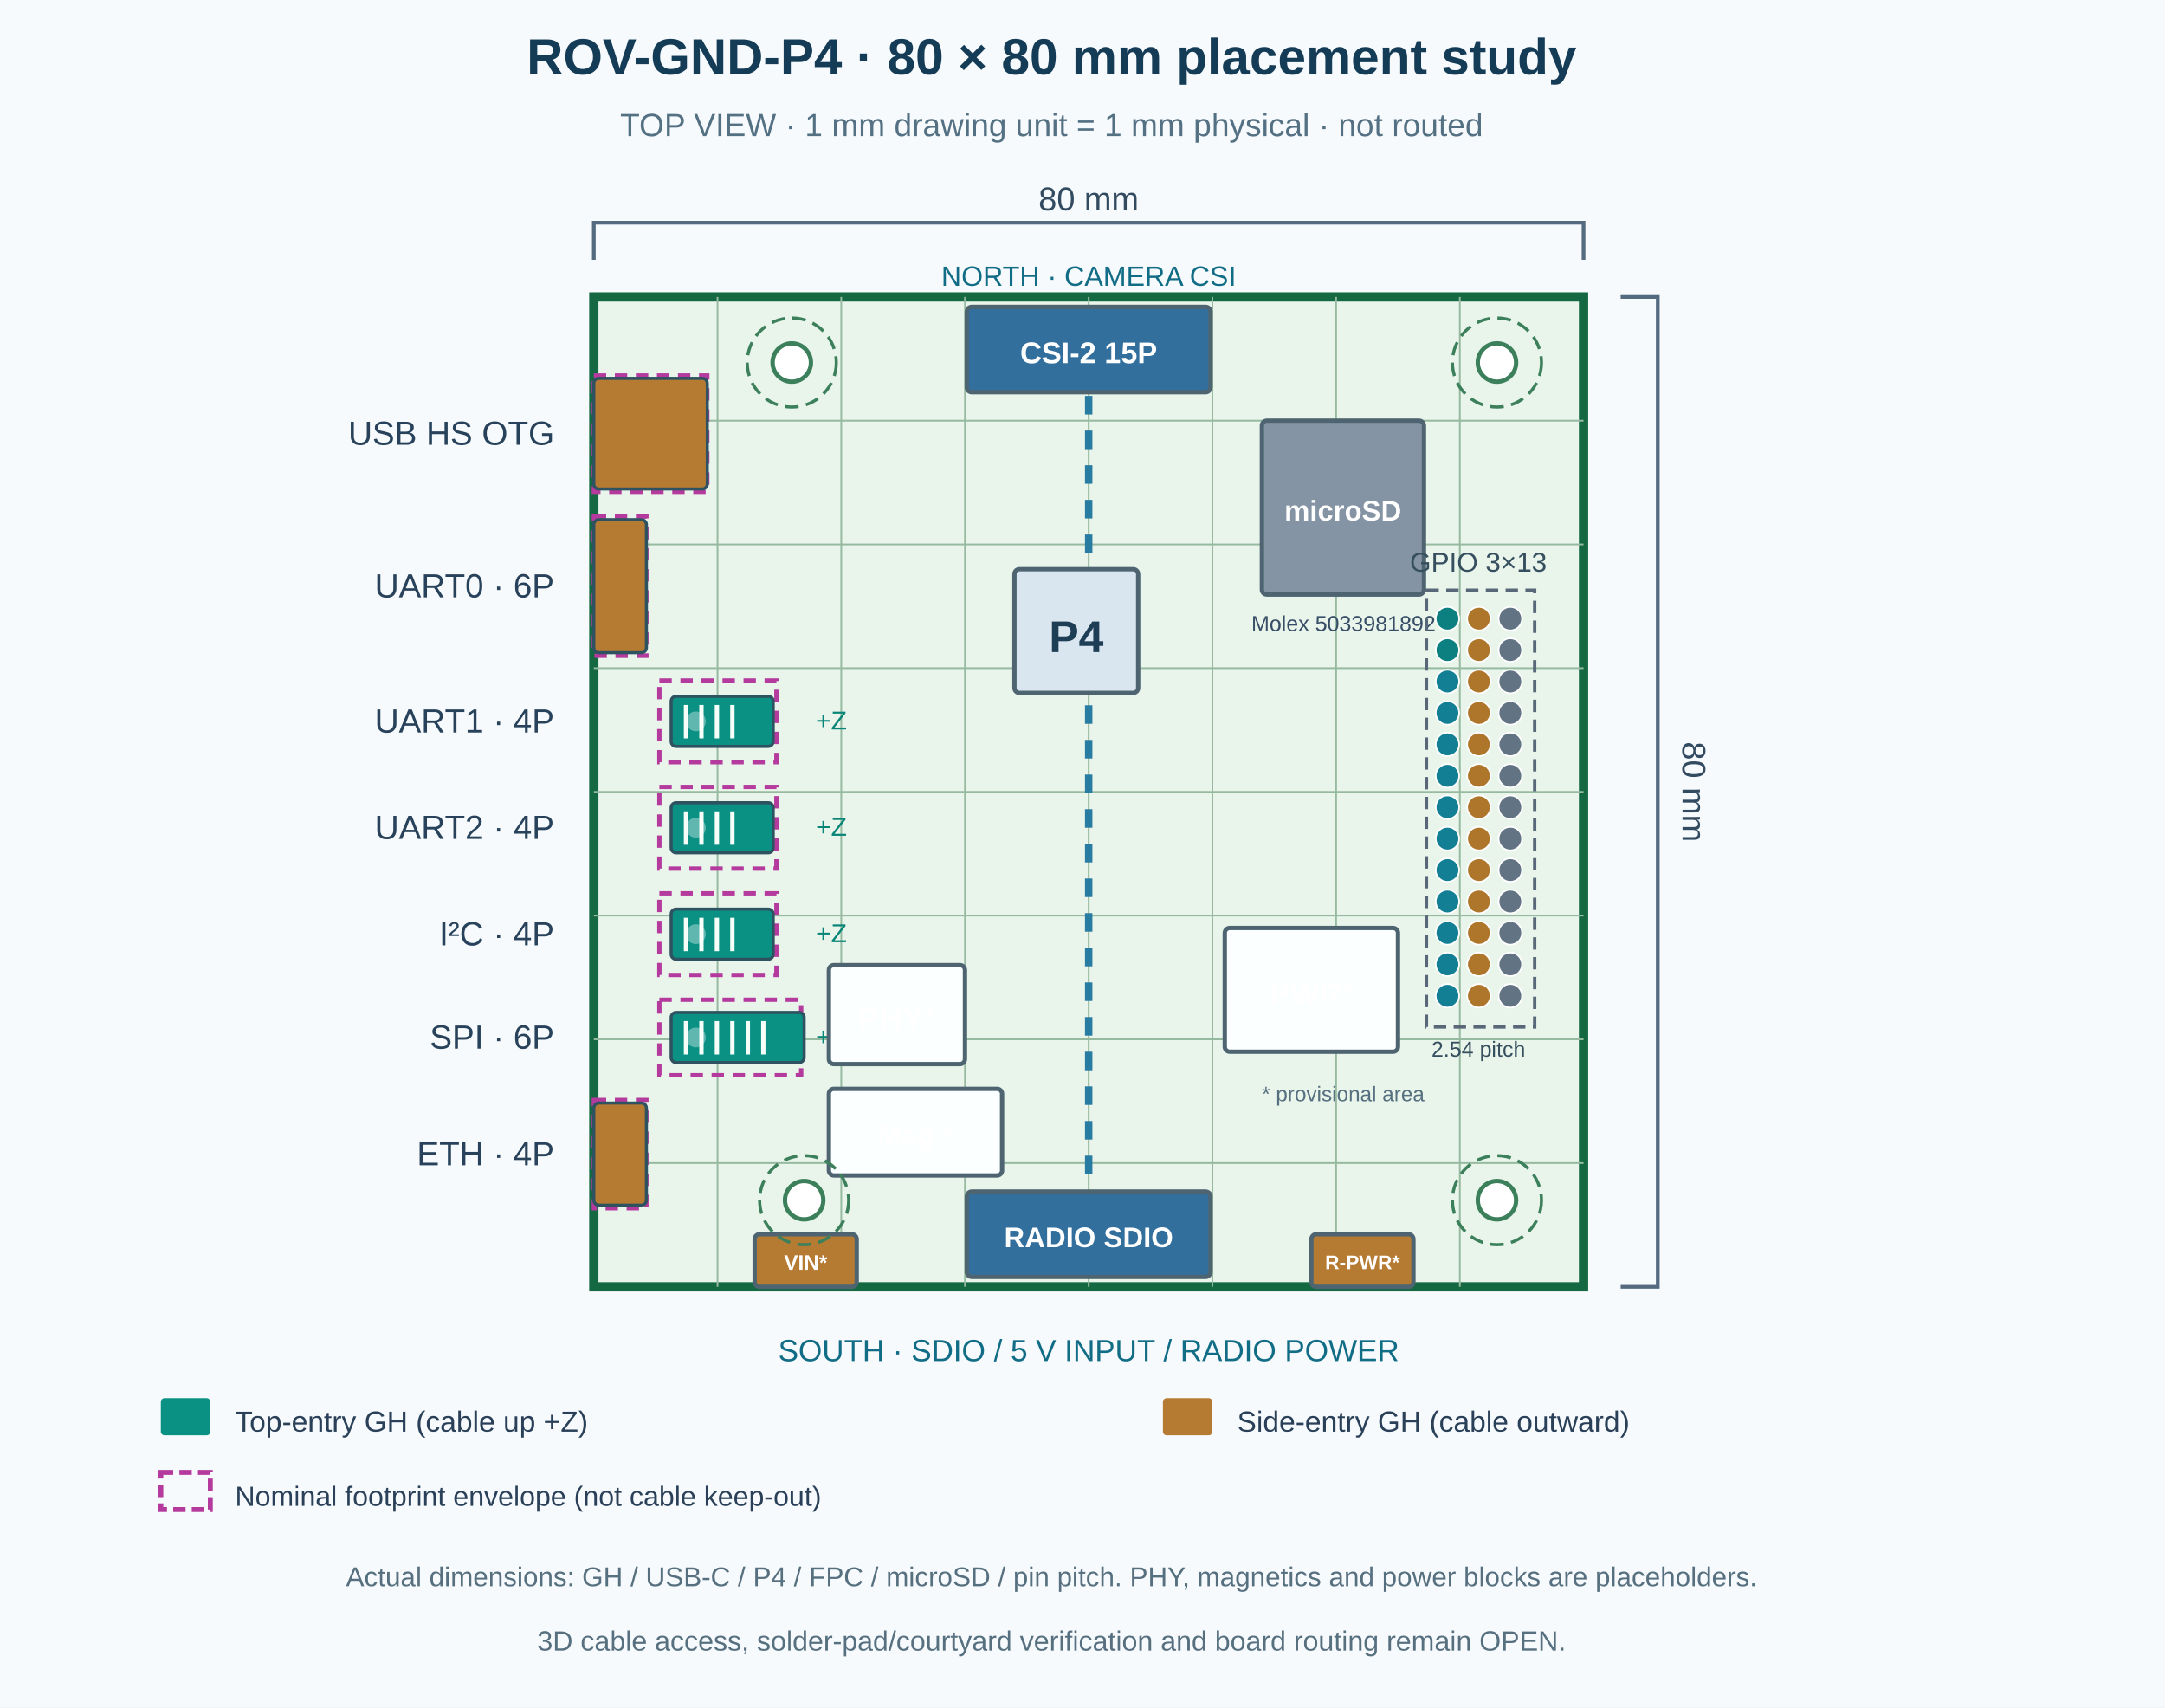
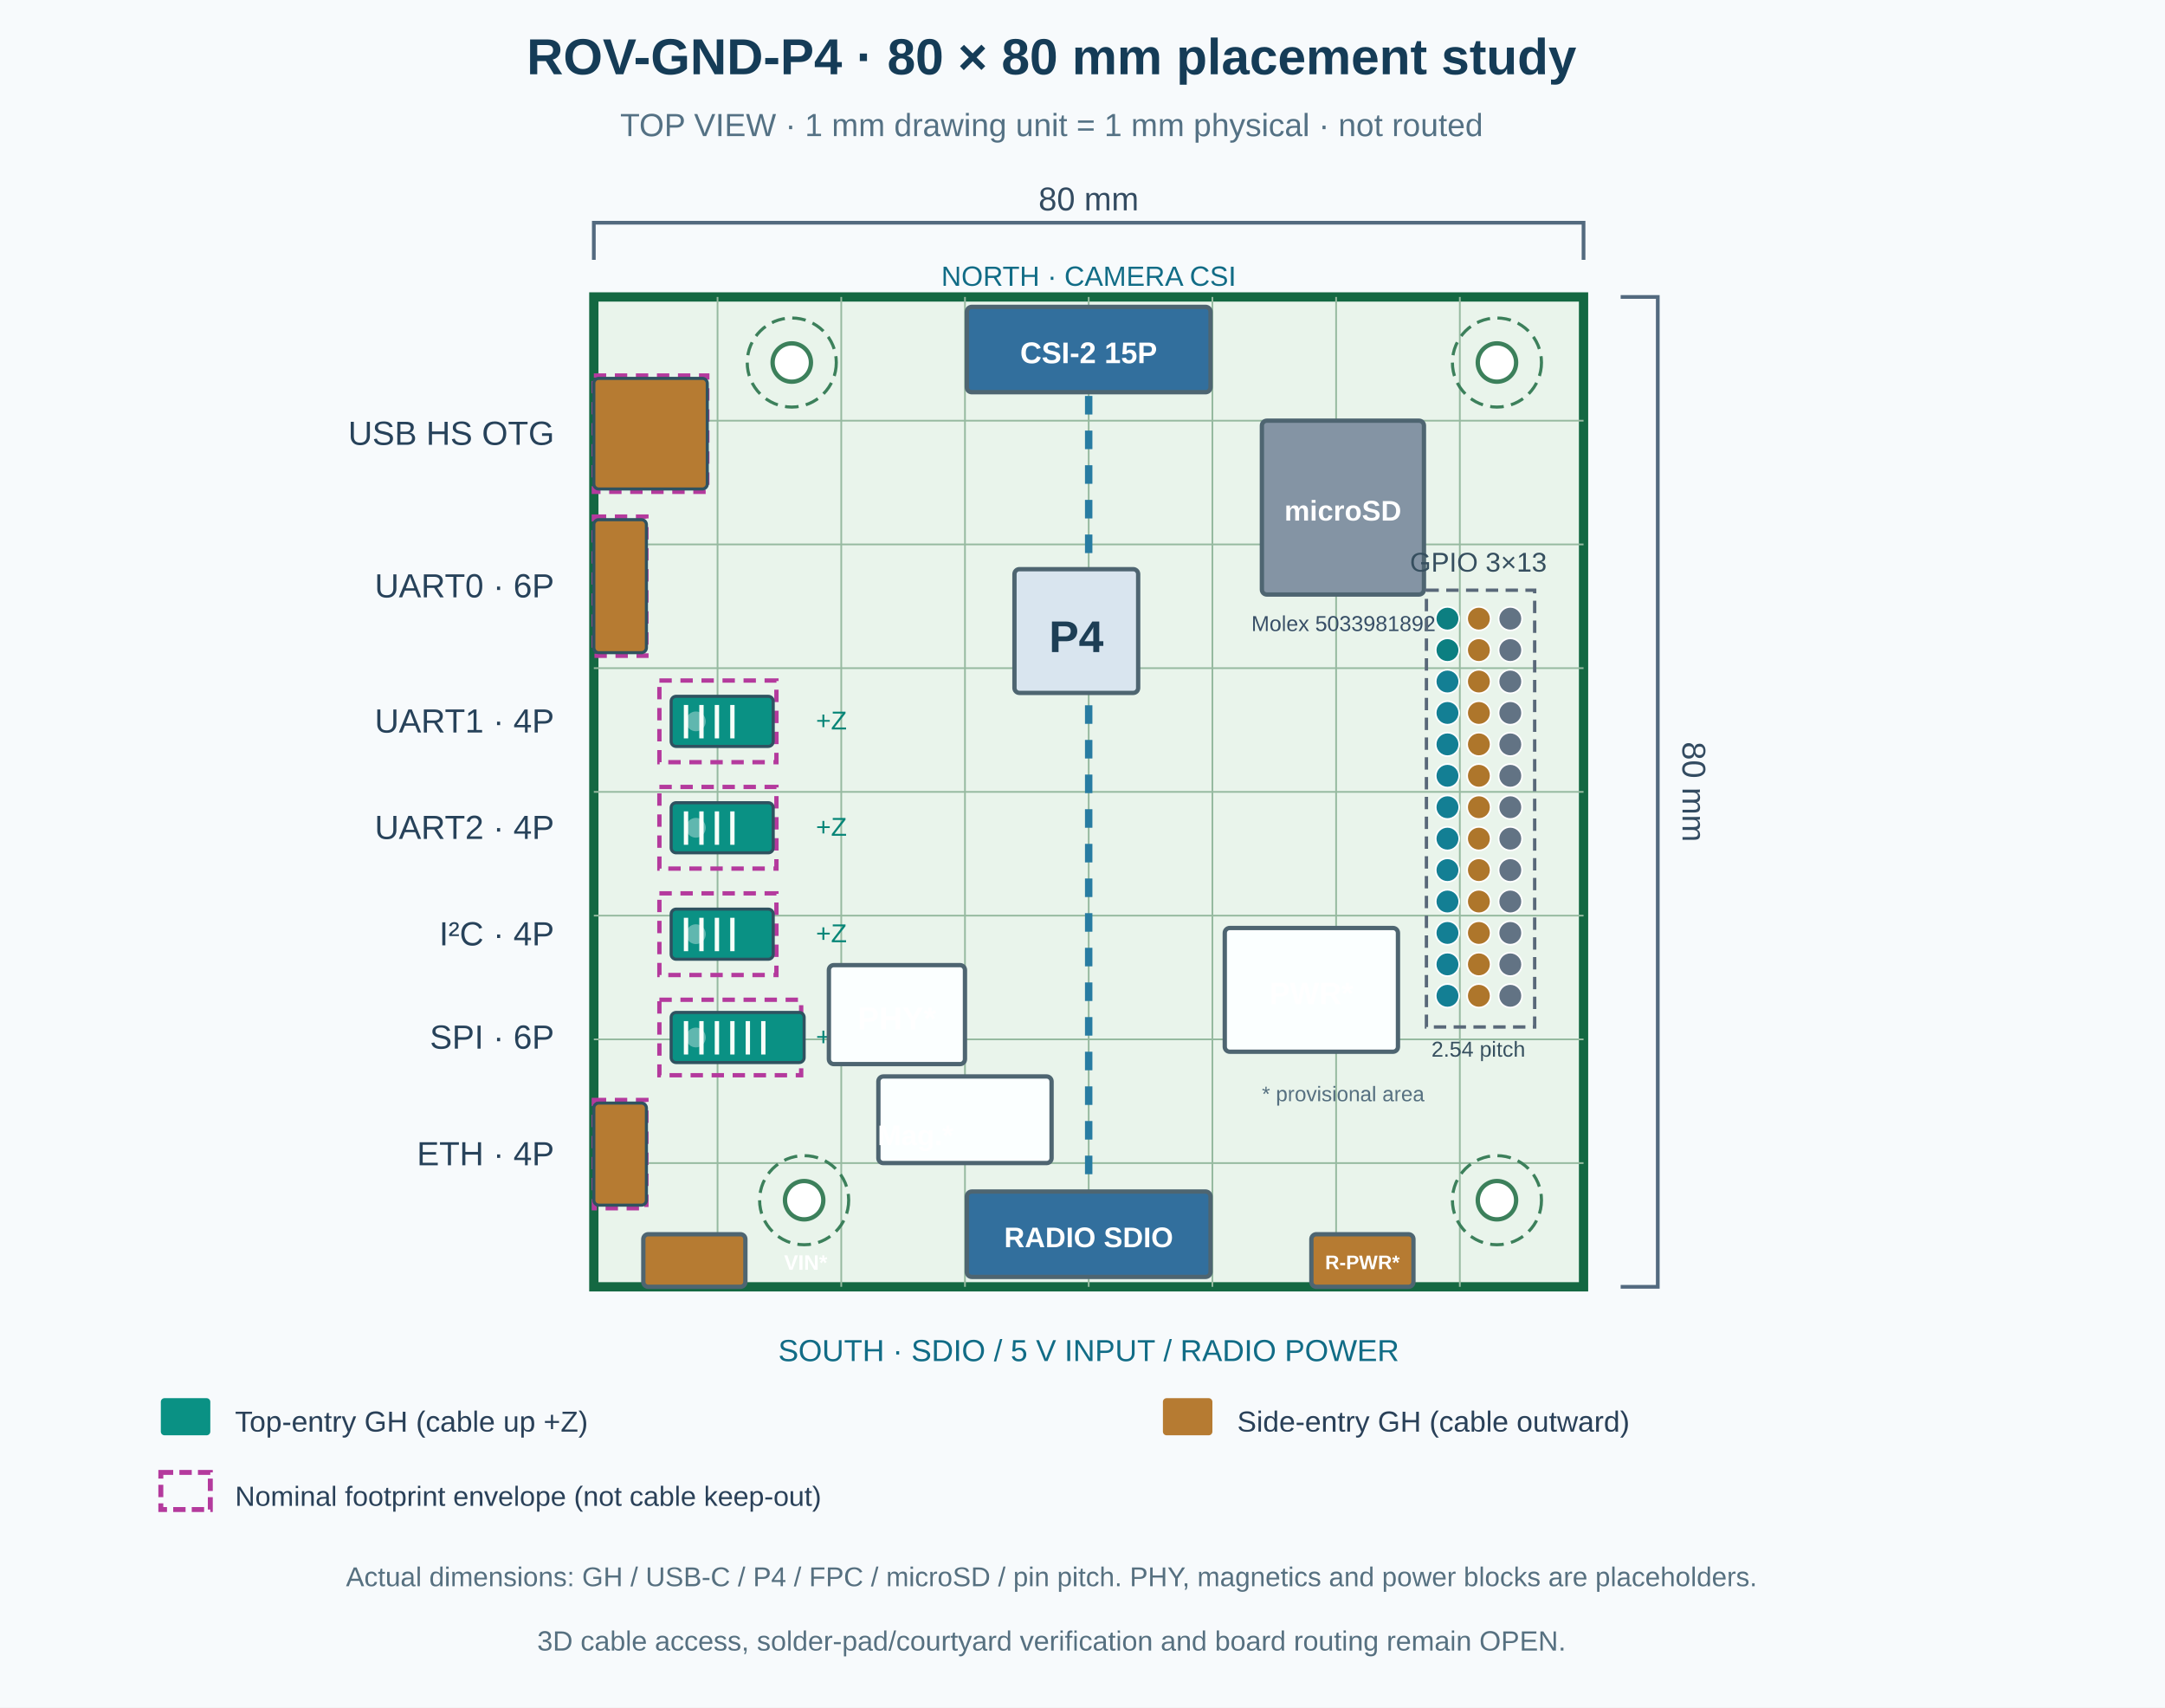
<svg xmlns="http://www.w3.org/2000/svg" width="175mm" height="138mm" viewBox="0 0 175 138" role="img" aria-labelledby="title desc">
  <rect width="175" height="138" fill="#f7fafc" />
  <text x="85" y="6" font-family="Arial,sans-serif" font-size="4.1" text-anchor="middle" fill="#153c57" font-weight="bold">ROV-GND-P4 · 80 × 80 mm placement study</text>
  <text x="85" y="11" font-family="Arial,sans-serif" font-size="2.6" text-anchor="middle" fill="#547184" font-weight="normal">TOP VIEW · 1 mm drawing unit = 1 mm physical · not routed</text>
  <rect x="48" y="24" width="80" height="80" fill="#e9f4eb" stroke="#146842" stroke-width="0.75" />
  <path d="M58 24 V104 M48 34 H128" fill="none" stroke="#96baa0" stroke-width=".14" />
  <path d="M68 24 V104 M48 44 H128" fill="none" stroke="#96baa0" stroke-width=".14" />
  <path d="M78 24 V104 M48 54 H128" fill="none" stroke="#96baa0" stroke-width=".14" />
  <path d="M88 24 V104 M48 64 H128" fill="none" stroke="#96baa0" stroke-width=".14" />
  <path d="M98 24 V104 M48 74 H128" fill="none" stroke="#96baa0" stroke-width=".14" />
  <path d="M108 24 V104 M48 84 H128" fill="none" stroke="#96baa0" stroke-width=".14" />
  <path d="M118 24 V104 M48 94 H128" fill="none" stroke="#96baa0" stroke-width=".14" />
  <path d="M48 21 V18 H128 V21 M131 24 H134 V104 H131" stroke="#536a7f" stroke-width=".3" fill="none" />
  <text x="88" y="17" font-family="Arial,sans-serif" font-size="2.65" text-anchor="middle" fill="#334b61" font-weight="normal">80 mm</text>
  <text x="136" y="64" transform="rotate(90 136 64)" fill="#334b61" font-size="2.65" font-family="Arial,sans-serif" text-anchor="middle">80 mm</text>
  <text x="88" y="23.1" font-family="Arial,sans-serif" font-size="2.25" text-anchor="middle" fill="#116c86" font-weight="normal">NORTH · CAMERA CSI</text>
  <rect x="48" y="30.35" width="9.17" height="9.4" fill="none" stroke="#b43a9d" stroke-width=".35" stroke-dasharray="1 .7" />
  <rect x="48" y="30.58" width="9.17" height="8.94" rx=".4" fill="#b67b32" stroke="#2f5260" stroke-width=".25" />
  <text x="44.8" y="35.95" font-family="Arial,sans-serif" font-size="2.7" text-anchor="end" fill="#27425a" font-weight="normal">USB HS OTG</text>
  <rect x="48" y="41.75" width="4.25" height="11.25" fill="none" stroke="#b43a9d" stroke-width=".35" stroke-dasharray="1 .7" />
  <rect x="48" y="42" width="4.25" height="10.75" rx=".4" fill="#b67b32" stroke="#2f5260" stroke-width=".25" />
  <text x="44.8" y="48.275" font-family="Arial,sans-serif" font-size="2.7" text-anchor="end" fill="#27425a" font-weight="normal">UART0 · 6P</text>
  <rect x="53.3" y="55" width="9.46" height="6.6" fill="none" stroke="#b43a9d" stroke-width=".35" stroke-dasharray="1 .7" />
  <rect x="54.25" y="56.275" width="8.25" height="4.05" rx=".4" fill="#0a9184" stroke="#2f5260" stroke-width=".25" />
  <path d="M55.45 56.975 v2.7" stroke="#f7fff9" stroke-width=".35" />
  <path d="M56.7 56.975 v2.7" stroke="#f7fff9" stroke-width=".35" />
  <path d="M57.95 56.975 v2.7" stroke="#f7fff9" stroke-width=".35" />
  <path d="M59.2 56.975 v2.7" stroke="#f7fff9" stroke-width=".35" />
  <circle cx="56.25" cy="58.3" r=".8" fill="#fff" opacity=".35" />
  <text x="44.8" y="59.2" font-family="Arial,sans-serif" font-size="2.7" text-anchor="end" fill="#27425a" font-weight="normal">UART1 · 4P</text>
  <text x="67.2" y="58.95" font-family="Arial,sans-serif" font-size="2.1" text-anchor="middle" fill="#068577" font-weight="normal">+Z</text>
  <rect x="53.3" y="63.6" width="9.46" height="6.6" fill="none" stroke="#b43a9d" stroke-width=".35" stroke-dasharray="1 .7" />
  <rect x="54.25" y="64.875" width="8.25" height="4.05" rx=".4" fill="#0a9184" stroke="#2f5260" stroke-width=".25" />
  <path d="M55.45 65.575 v2.7" stroke="#f7fff9" stroke-width=".35" />
  <path d="M56.7 65.575 v2.7" stroke="#f7fff9" stroke-width=".35" />
  <path d="M57.95 65.575 v2.7" stroke="#f7fff9" stroke-width=".35" />
  <path d="M59.2 65.575 v2.7" stroke="#f7fff9" stroke-width=".35" />
  <circle cx="56.25" cy="66.9" r=".8" fill="#fff" opacity=".35" />
  <text x="44.8" y="67.8" font-family="Arial,sans-serif" font-size="2.7" text-anchor="end" fill="#27425a" font-weight="normal">UART2 · 4P</text>
  <text x="67.2" y="67.55" font-family="Arial,sans-serif" font-size="2.1" text-anchor="middle" fill="#068577" font-weight="normal">+Z</text>
  <rect x="53.3" y="72.2" width="9.46" height="6.6" fill="none" stroke="#b43a9d" stroke-width=".35" stroke-dasharray="1 .7" />
  <rect x="54.25" y="73.475" width="8.25" height="4.05" rx=".4" fill="#0a9184" stroke="#2f5260" stroke-width=".25" />
  <path d="M55.45 74.175 v2.7" stroke="#f7fff9" stroke-width=".35" />
  <path d="M56.7 74.175 v2.7" stroke="#f7fff9" stroke-width=".35" />
  <path d="M57.95 74.175 v2.7" stroke="#f7fff9" stroke-width=".35" />
  <path d="M59.2 74.175 v2.7" stroke="#f7fff9" stroke-width=".35" />
  <circle cx="56.25" cy="75.5" r=".8" fill="#fff" opacity=".35" />
  <text x="44.8" y="76.4" font-family="Arial,sans-serif" font-size="2.7" text-anchor="end" fill="#27425a" font-weight="normal">I²C · 4P</text>
  <text x="67.2" y="76.15" font-family="Arial,sans-serif" font-size="2.1" text-anchor="middle" fill="#068577" font-weight="normal">+Z</text>
  <rect x="53.3" y="80.8" width="11.46" height="6.1" fill="none" stroke="#b43a9d" stroke-width=".35" stroke-dasharray="1 .7" />
  <rect x="54.25" y="81.825" width="10.75" height="4.05" rx=".4" fill="#0a9184" stroke="#2f5260" stroke-width=".25" />
  <path d="M55.45 82.525 v2.7" stroke="#f7fff9" stroke-width=".35" />
  <path d="M56.7 82.525 v2.7" stroke="#f7fff9" stroke-width=".35" />
  <path d="M57.95 82.525 v2.7" stroke="#f7fff9" stroke-width=".35" />
  <path d="M59.2 82.525 v2.7" stroke="#f7fff9" stroke-width=".35" />
  <path d="M60.45 82.525 v2.7" stroke="#f7fff9" stroke-width=".35" />
  <path d="M61.7 82.525 v2.7" stroke="#f7fff9" stroke-width=".35" />
  <circle cx="56.25" cy="83.85" r=".8" fill="#fff" opacity=".35" />
  <text x="44.8" y="84.75" font-family="Arial,sans-serif" font-size="2.7" text-anchor="end" fill="#27425a" font-weight="normal">SPI · 6P</text>
  <text x="67.2" y="84.5" font-family="Arial,sans-serif" font-size="2.1" text-anchor="middle" fill="#068577" font-weight="normal">+Z</text>
  <rect x="48" y="88.9" width="4.25" height="8.75" fill="none" stroke="#b43a9d" stroke-width=".35" stroke-dasharray="1 .7" />
  <rect x="48" y="89.15" width="4.25" height="8.25" rx=".4" fill="#b67b32" stroke="#2f5260" stroke-width=".25" />
  <text x="44.8" y="94.175" font-family="Arial,sans-serif" font-size="2.7" text-anchor="end" fill="#27425a" font-weight="normal">ETH · 4P</text>
  <rect x="78.15" y="24.8" width="19.7" height="6.9" fill="#326f9d" stroke="#4e6571" stroke-width=".35" rx=".4" />
  <text x="88" y="29.35" font-family="Arial,sans-serif" font-size="2.4" text-anchor="middle" fill="#fff" font-weight="bold">CSI-2 15P</text>
  <rect x="78.15" y="96.3" width="19.7" height="6.9" fill="#326f9d" stroke="#4e6571" stroke-width=".35" rx=".4" />
  <text x="88" y="100.8" font-family="Arial,sans-serif" font-size="2.3" text-anchor="middle" fill="#fff" font-weight="bold">RADIO SDIO</text>
  <rect x="82" y="46" width="10" height="10" fill="#d9e5ef" stroke="#4e6571" stroke-width=".35" rx=".4" />
  <text x="87" y="52.7" font-family="Arial,sans-serif" font-size="3.6" text-anchor="middle" fill="#1d3e55" font-weight="bold">P4</text>
  <path d="M88 32 V45.4 M88 57 V95.9" stroke="#287ca2" stroke-width=".6" stroke-dasharray="1.5 1.3" fill="none" />
  <rect x="102" y="34" width="13.1" height="14.05" fill="#8494a4" stroke="#4e6571" stroke-width=".35" rx=".4" />
  <text x="108.55" y="42.075" font-family="Arial,sans-serif" font-size="2.3" text-anchor="middle" fill="#fff" font-weight="bold">microSD</text>
  <text x="108.6" y="51" font-family="Arial,sans-serif" font-size="1.75" text-anchor="middle" fill="#374e66" font-weight="normal">Molex 5033981892</text>
  <rect x="67" y="78" width="11" height="8" fill="#fbffff" stroke="#4e6571" stroke-width=".35" rx=".4" />
  <text x="72.5" y="83.2" font-family="Arial,sans-serif" font-size="2.6" text-anchor="middle" fill="#fff" font-weight="bold">PHY*</text>
-   <rect x="67" y="88" width="14" height="7" fill="#fbffff" stroke="#4e6571" stroke-width=".35" rx=".4" />
+   <rect x="71" y="87" width="14" height="7" fill="#fbffff" stroke="#4e6571" stroke-width=".35" rx=".4" />
  <text x="74" y="92.55" font-family="Arial,sans-serif" font-size="2.3" text-anchor="middle" fill="#fff" font-weight="bold">Mag.*</text>
  <rect x="99" y="75" width="14" height="10" fill="#fbffff" stroke="#4e6571" stroke-width=".35" rx=".4" />
  <text x="106" y="81.15" font-family="Arial,sans-serif" font-size="2.5" text-anchor="middle" fill="#fff" font-weight="bold">PWR*</text>
  <text x="102" y="89" font-family="Arial,sans-serif" font-size="1.7" text-anchor="start" fill="#567080" font-weight="normal">* provisional area</text>
  <circle cx="117" cy="50" r=".95" stroke="#fff" stroke-width=".13" fill="#0c7f81" />
  <circle cx="119.54" cy="50" r=".95" stroke="#fff" stroke-width=".13" fill="#ae762b" />
  <circle cx="122.08" cy="50" r=".95" stroke="#fff" stroke-width=".13" fill="#627384" />
  <circle cx="117" cy="52.54" r=".95" stroke="#fff" stroke-width=".13" fill="#0c7f81" />
  <circle cx="119.54" cy="52.54" r=".95" stroke="#fff" stroke-width=".13" fill="#ae762b" />
  <circle cx="122.08" cy="52.54" r=".95" stroke="#fff" stroke-width=".13" fill="#627384" />
  <circle cx="117" cy="55.08" r=".95" stroke="#fff" stroke-width=".13" fill="#137f94" />
  <circle cx="119.54" cy="55.08" r=".95" stroke="#fff" stroke-width=".13" fill="#ae762b" />
  <circle cx="122.08" cy="55.08" r=".95" stroke="#fff" stroke-width=".13" fill="#627384" />
  <circle cx="117" cy="57.62" r=".95" stroke="#fff" stroke-width=".13" fill="#137f94" />
  <circle cx="119.54" cy="57.62" r=".95" stroke="#fff" stroke-width=".13" fill="#ae762b" />
  <circle cx="122.08" cy="57.62" r=".95" stroke="#fff" stroke-width=".13" fill="#627384" />
  <circle cx="117" cy="60.16" r=".95" stroke="#fff" stroke-width=".13" fill="#137f94" />
  <circle cx="119.54" cy="60.16" r=".95" stroke="#fff" stroke-width=".13" fill="#ae762b" />
  <circle cx="122.08" cy="60.16" r=".95" stroke="#fff" stroke-width=".13" fill="#627384" />
  <circle cx="117" cy="62.7" r=".95" stroke="#fff" stroke-width=".13" fill="#137f94" />
  <circle cx="119.54" cy="62.7" r=".95" stroke="#fff" stroke-width=".13" fill="#ae762b" />
  <circle cx="122.08" cy="62.7" r=".95" stroke="#fff" stroke-width=".13" fill="#627384" />
  <circle cx="117" cy="65.24" r=".95" stroke="#fff" stroke-width=".13" fill="#137f94" />
  <circle cx="119.54" cy="65.24" r=".95" stroke="#fff" stroke-width=".13" fill="#ae762b" />
  <circle cx="122.08" cy="65.24" r=".95" stroke="#fff" stroke-width=".13" fill="#627384" />
  <circle cx="117" cy="67.78" r=".95" stroke="#fff" stroke-width=".13" fill="#137f94" />
  <circle cx="119.54" cy="67.78" r=".95" stroke="#fff" stroke-width=".13" fill="#ae762b" />
  <circle cx="122.08" cy="67.78" r=".95" stroke="#fff" stroke-width=".13" fill="#627384" />
  <circle cx="117" cy="70.32" r=".95" stroke="#fff" stroke-width=".13" fill="#137f94" />
  <circle cx="119.54" cy="70.32" r=".95" stroke="#fff" stroke-width=".13" fill="#ae762b" />
  <circle cx="122.08" cy="70.32" r=".95" stroke="#fff" stroke-width=".13" fill="#627384" />
  <circle cx="117" cy="72.86" r=".95" stroke="#fff" stroke-width=".13" fill="#137f94" />
  <circle cx="119.54" cy="72.86" r=".95" stroke="#fff" stroke-width=".13" fill="#ae762b" />
  <circle cx="122.08" cy="72.86" r=".95" stroke="#fff" stroke-width=".13" fill="#627384" />
  <circle cx="117" cy="75.4" r=".95" stroke="#fff" stroke-width=".13" fill="#137f94" />
  <circle cx="119.54" cy="75.4" r=".95" stroke="#fff" stroke-width=".13" fill="#ae762b" />
  <circle cx="122.08" cy="75.4" r=".95" stroke="#fff" stroke-width=".13" fill="#627384" />
  <circle cx="117" cy="77.94" r=".95" stroke="#fff" stroke-width=".13" fill="#137f94" />
  <circle cx="119.54" cy="77.94" r=".95" stroke="#fff" stroke-width=".13" fill="#ae762b" />
  <circle cx="122.08" cy="77.94" r=".95" stroke="#fff" stroke-width=".13" fill="#627384" />
  <circle cx="117" cy="80.48" r=".95" stroke="#fff" stroke-width=".13" fill="#137f94" />
  <circle cx="119.54" cy="80.48" r=".95" stroke="#fff" stroke-width=".13" fill="#ae762b" />
  <circle cx="122.08" cy="80.48" r=".95" stroke="#fff" stroke-width=".13" fill="#627384" />
  <rect x="115.3" y="47.7" width="8.75" height="35.3" fill="none" stroke="#596879" stroke-width=".27" stroke-dasharray="1 .6" />
  <text x="119.5" y="46.2" font-family="Arial,sans-serif" font-size="2.2" text-anchor="middle" fill="#364f5f" font-weight="normal">GPIO 3×13</text>
  <text x="119.5" y="85.4" font-family="Arial,sans-serif" font-size="1.75" text-anchor="middle" fill="#364f5f" font-weight="normal">2.54 pitch</text>
-   <rect x="61" y="99.75" width="8.25" height="4.25" fill="#b67b32" stroke="#4e6571" stroke-width=".35" rx=".4" />
+   <rect x="52" y="99.75" width="8.25" height="4.25" fill="#b67b32" stroke="#4e6571" stroke-width=".35" rx=".4" />
  <text x="65.125" y="102.625" font-family="Arial,sans-serif" font-size="1.7" text-anchor="middle" fill="#fff" font-weight="bold">VIN*</text>
  <rect x="106" y="99.75" width="8.25" height="4.25" fill="#b67b32" stroke="#4e6571" stroke-width=".35" rx=".4" />
  <text x="110.125" y="102.575" font-family="Arial,sans-serif" font-size="1.6" text-anchor="middle" fill="#fff" font-weight="bold">R-PWR*</text>
  <circle cx="64" cy="29.3" r="1.55" fill="#fff" stroke="#3c805b" stroke-width=".35" />
  <circle cx="64" cy="29.3" r="3.6" fill="none" stroke="#3c805b" stroke-width=".25" stroke-dasharray="1.1 .6" />
  <circle cx="121" cy="29.3" r="1.55" fill="#fff" stroke="#3c805b" stroke-width=".35" />
  <circle cx="121" cy="29.3" r="3.6" fill="none" stroke="#3c805b" stroke-width=".25" stroke-dasharray="1.1 .6" />
  <circle cx="65" cy="97" r="1.55" fill="#fff" stroke="#3c805b" stroke-width=".35" />
  <circle cx="65" cy="97" r="3.6" fill="none" stroke="#3c805b" stroke-width=".25" stroke-dasharray="1.1 .6" />
  <circle cx="121" cy="97" r="1.55" fill="#fff" stroke="#3c805b" stroke-width=".35" />
  <circle cx="121" cy="97" r="3.6" fill="none" stroke="#3c805b" stroke-width=".25" stroke-dasharray="1.1 .6" />
  <text x="88" y="110" font-family="Arial,sans-serif" font-size="2.45" text-anchor="middle" fill="#116c86" font-weight="normal">SOUTH · SDIO / 5 V INPUT / RADIO POWER</text>
  <rect x="13" y="113" width="4" height="3" fill="#0a9184" rx=".3" />
  <text x="19" y="115.7" font-family="Arial,sans-serif" font-size="2.35" text-anchor="start" fill="#294058" font-weight="normal">Top-entry GH (cable up +Z)</text>
  <rect x="94" y="113" width="4" height="3" fill="#b67b32" rx=".3" />
  <text x="100" y="115.7" font-family="Arial,sans-serif" font-size="2.35" text-anchor="start" fill="#294058" font-weight="normal">Side-entry GH (cable outward)</text>
  <rect x="13" y="119" width="4" height="3" fill="none" stroke="#b43a9d" stroke-width=".4" stroke-dasharray="1 .5" />
  <text x="19" y="121.7" font-family="Arial,sans-serif" font-size="2.25" text-anchor="start" fill="#294058" font-weight="normal">Nominal footprint envelope (not cable keep-out)</text>
  <text x="85" y="128.2" font-family="Arial,sans-serif" font-size="2.2" text-anchor="middle" fill="#567080" font-weight="normal">Actual dimensions: GH / USB-C / P4 / FPC / microSD / pin pitch. PHY, magnetics and power blocks are placeholders.</text>
  <text x="85" y="133.4" font-family="Arial,sans-serif" font-size="2.25" text-anchor="middle" fill="#567080" font-weight="normal">3D cable access, solder-pad/courtyard verification and board routing remain OPEN.</text>
</svg>
